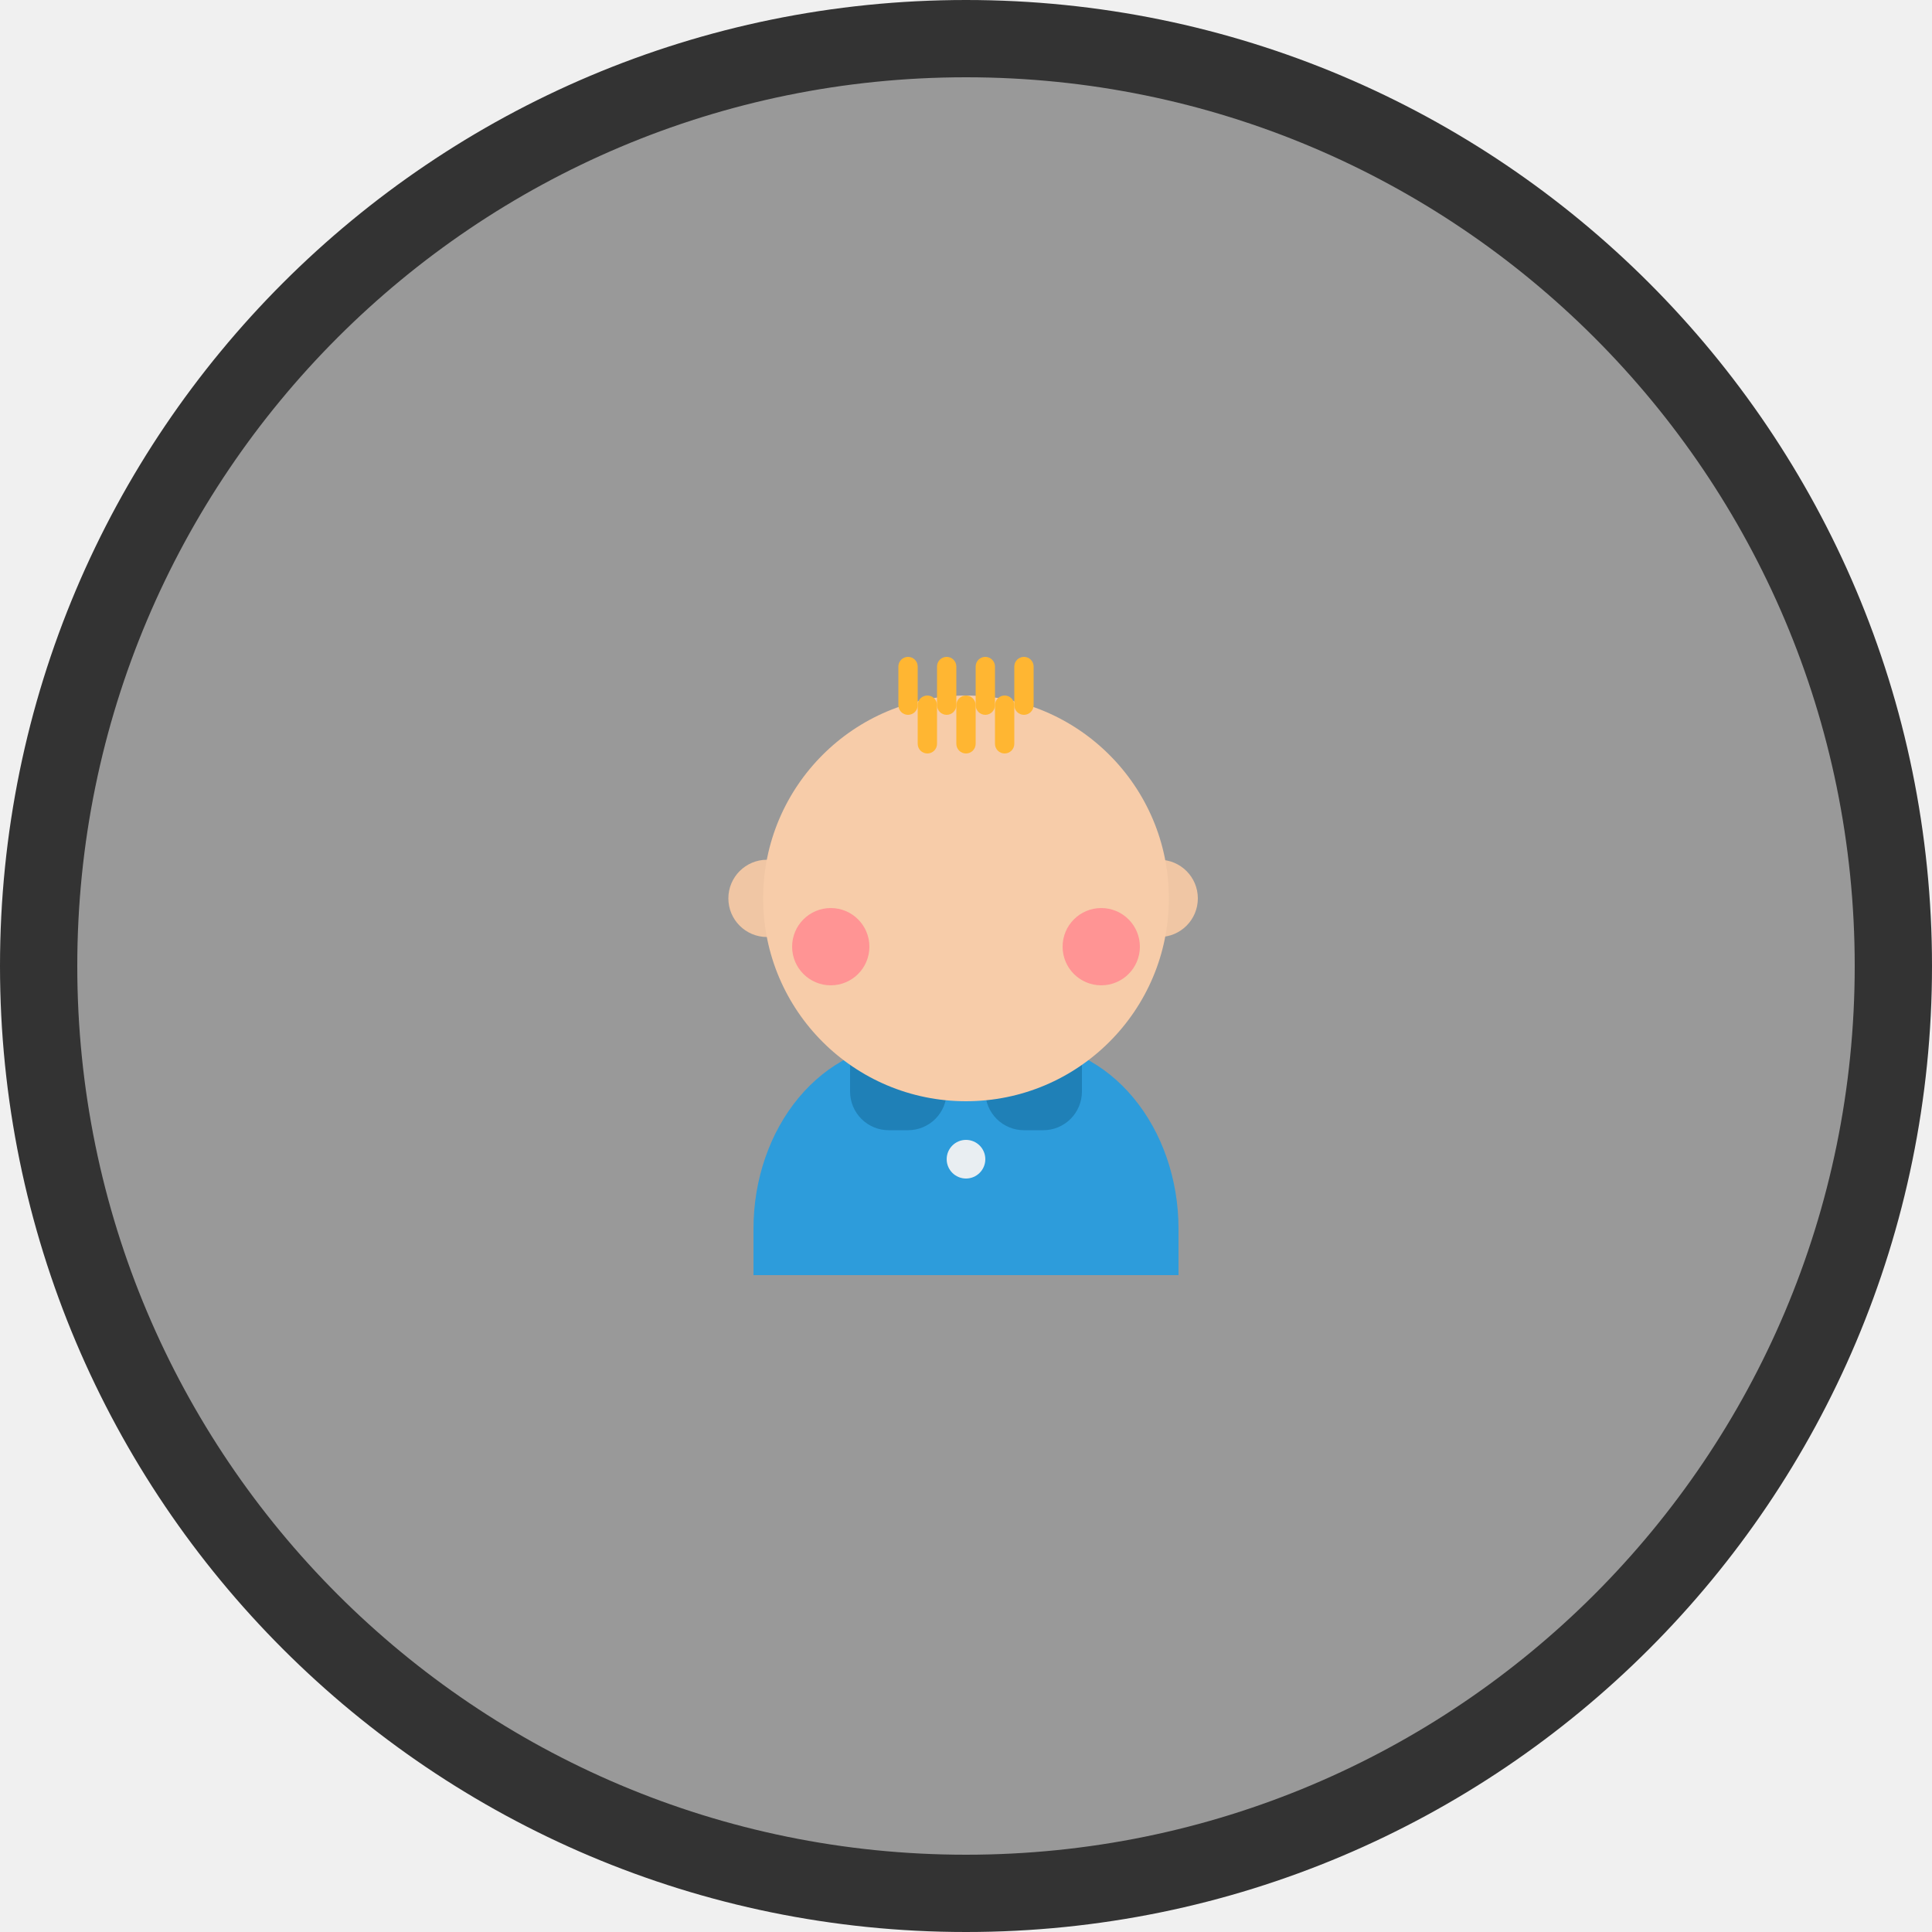
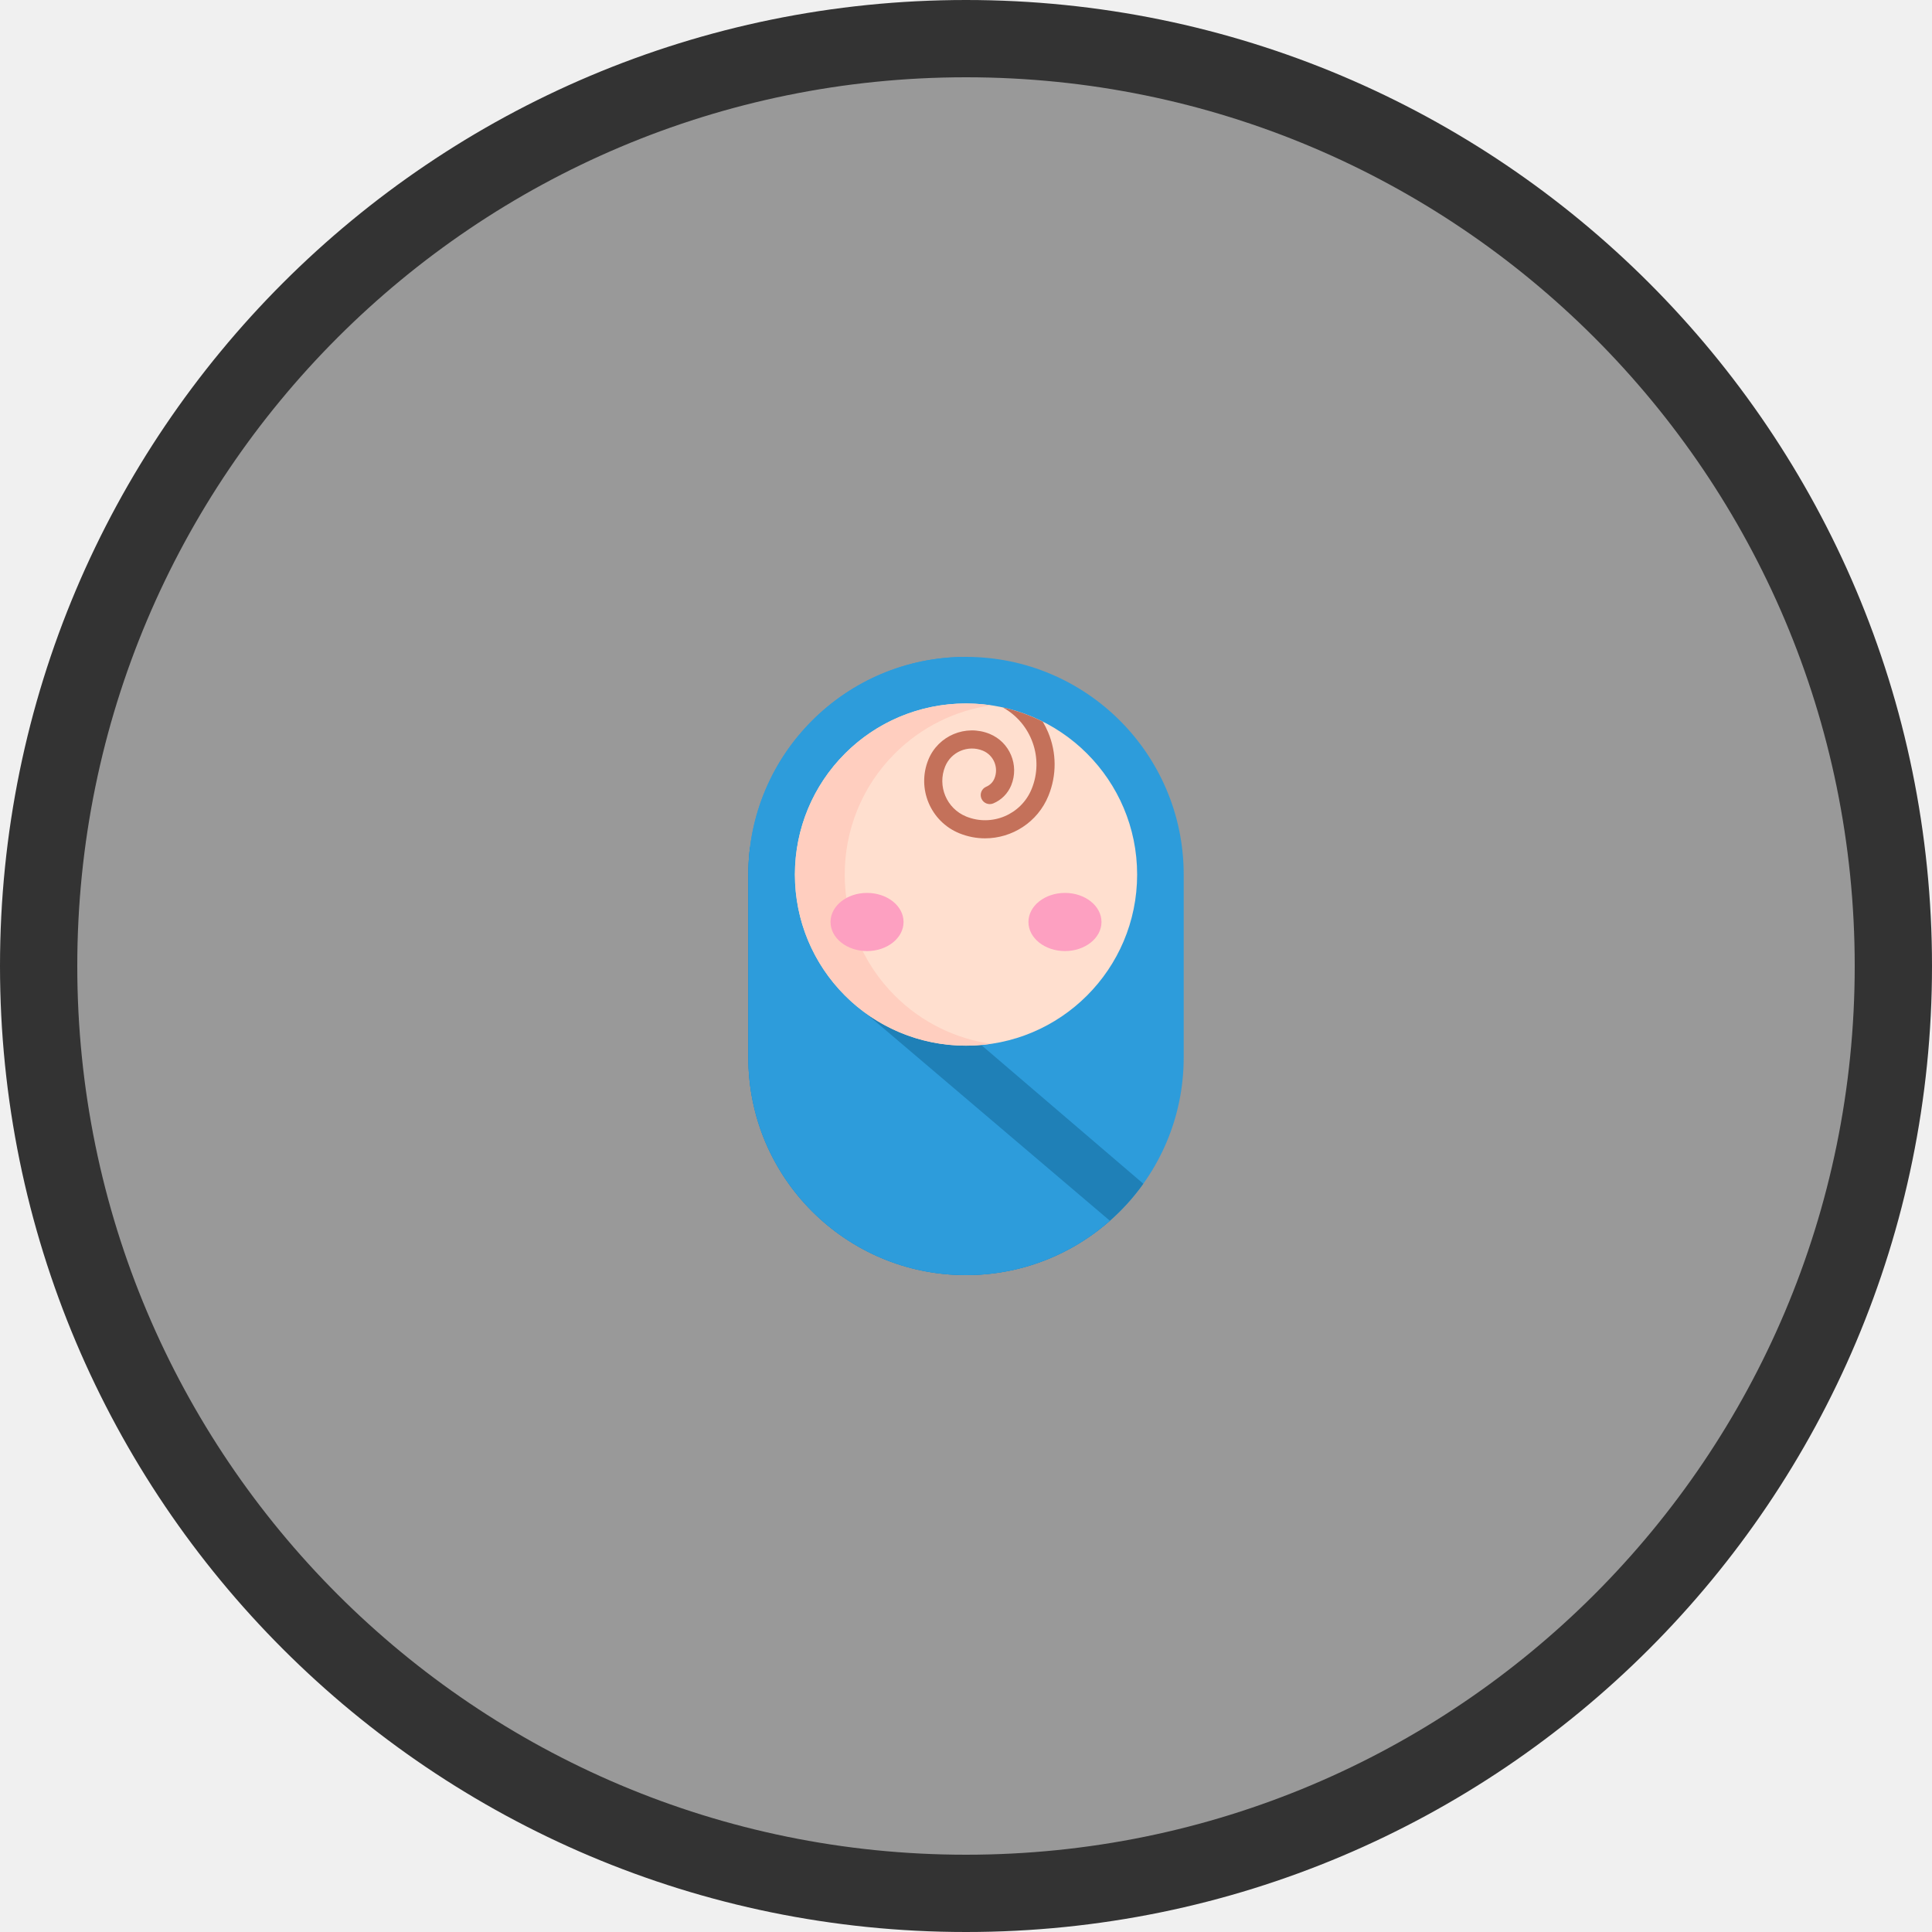
<svg xmlns="http://www.w3.org/2000/svg" width="100" height="100" viewBox="0 0 100 100" fill="none">
  <circle cx="50" cy="50" r="48" fill="#999999" stroke="#333333" stroke-width="4" />
-   <path d="M47 54H53C55.122 54 57.157 55.011 58.657 56.812C60.157 58.612 61 61.054 61 63.6V66H39V63.6C39 61.054 39.843 58.612 41.343 56.812C42.843 55.011 44.878 54 47 54Z" fill="#2D9CDB" />
-   <path d="M44 54.5H49V56.5C49 57.03 48.789 57.539 48.414 57.914C48.039 58.289 47.53 58.5 47 58.5H46C45.47 58.5 44.961 58.289 44.586 57.914C44.211 57.539 44 57.03 44 56.5V54.5Z" fill="#1F80B7" />
-   <path d="M51 54.5H56V56.5C56 57.03 55.789 57.539 55.414 57.914C55.039 58.289 54.53 58.5 54 58.5H53C52.47 58.5 51.961 58.289 51.586 57.914C51.211 57.539 51 57.03 51 56.5V54.5Z" fill="#1F80B7" />
-   <path d="M50 61C50.552 61 51 60.552 51 60C51 59.448 50.552 59 50 59C49.448 59 49 59.448 49 60C49 60.552 49.448 61 50 61Z" fill="#E9EEF2" />
-   <path d="M39.7 48.5C40.805 48.5 41.7 47.605 41.7 46.5C41.7 45.395 40.805 44.5 39.7 44.5C38.596 44.5 37.7 45.395 37.7 46.5C37.7 47.605 38.596 48.5 39.7 48.5Z" fill="#F0C6A4" />
-   <path d="M60 48.5C61.105 48.5 62 47.605 62 46.5C62 45.395 61.105 44.5 60 44.5C58.895 44.5 58 45.395 58 46.5C58 47.605 58.895 48.5 60 48.5Z" fill="#F0C6A4" />
-   <path d="M50 57C55.799 57 60.5 52.299 60.5 46.5C60.5 40.701 55.799 36 50 36C44.201 36 39.5 40.701 39.5 46.5C39.5 52.299 44.201 57 50 57Z" fill="#F7CCA9" />
-   <path d="M47 37C46.867 37 46.74 36.947 46.646 36.854C46.553 36.76 46.5 36.633 46.5 36.5V34.5C46.5 34.367 46.553 34.24 46.646 34.146C46.74 34.053 46.867 34 47 34C47.133 34 47.26 34.053 47.354 34.146C47.447 34.24 47.5 34.367 47.5 34.5V36.5C47.5 36.633 47.447 36.76 47.354 36.854C47.26 36.947 47.133 37 47 37Z" fill="#FFB632" />
-   <path d="M48 39C47.867 39 47.74 38.947 47.646 38.854C47.553 38.76 47.5 38.633 47.5 38.5V36.5C47.5 36.367 47.553 36.24 47.646 36.146C47.74 36.053 47.867 36 48 36C48.133 36 48.26 36.053 48.354 36.146C48.447 36.24 48.5 36.367 48.5 36.5V38.5C48.5 38.633 48.447 38.76 48.354 38.854C48.26 38.947 48.133 39 48 39Z" fill="#FFB632" />
-   <path d="M50 39C49.867 39 49.74 38.947 49.646 38.854C49.553 38.76 49.5 38.633 49.5 38.5V36.5C49.5 36.367 49.553 36.24 49.646 36.146C49.74 36.053 49.867 36 50 36C50.133 36 50.26 36.053 50.354 36.146C50.447 36.24 50.5 36.367 50.5 36.5V38.5C50.5 38.633 50.447 38.76 50.354 38.854C50.26 38.947 50.133 39 50 39Z" fill="#FFB632" />
-   <path d="M52 39C51.867 39 51.74 38.947 51.646 38.854C51.553 38.76 51.5 38.633 51.5 38.5V36.5C51.5 36.367 51.553 36.24 51.646 36.146C51.74 36.053 51.867 36 52 36C52.133 36 52.26 36.053 52.354 36.146C52.447 36.24 52.5 36.367 52.5 36.5V38.5C52.5 38.633 52.447 38.76 52.354 38.854C52.26 38.947 52.133 39 52 39Z" fill="#FFB632" />
-   <path d="M49 37C48.867 37 48.74 36.947 48.646 36.854C48.553 36.76 48.5 36.633 48.5 36.5V34.5C48.5 34.367 48.553 34.24 48.646 34.146C48.74 34.053 48.867 34 49 34C49.133 34 49.26 34.053 49.354 34.146C49.447 34.24 49.5 34.367 49.5 34.5V36.5C49.5 36.633 49.447 36.76 49.354 36.854C49.26 36.947 49.133 37 49 37Z" fill="#FFB632" />
-   <path d="M51 37C50.867 37 50.74 36.947 50.646 36.854C50.553 36.76 50.5 36.633 50.5 36.5V34.5C50.5 34.367 50.553 34.24 50.646 34.146C50.74 34.053 50.867 34 51 34C51.133 34 51.26 34.053 51.354 34.146C51.447 34.24 51.5 34.367 51.5 34.5V36.5C51.5 36.633 51.447 36.76 51.354 36.854C51.26 36.947 51.133 37 51 37Z" fill="#FFB632" />
-   <path d="M53 37C52.867 37 52.74 36.947 52.646 36.854C52.553 36.76 52.5 36.633 52.5 36.5V34.5C52.5 34.367 52.553 34.24 52.646 34.146C52.74 34.053 52.867 34 53 34C53.133 34 53.26 34.053 53.354 34.146C53.447 34.24 53.5 34.367 53.5 34.5V36.5C53.5 36.633 53.447 36.76 53.354 36.854C53.26 36.947 53.133 37 53 37Z" fill="#FFB632" />
-   <path d="M43 51C44.105 51 45 50.105 45 49C45 47.895 44.105 47 43 47C41.895 47 41 47.895 41 49C41 50.105 41.895 51 43 51Z" fill="#FF9494" />
-   <path d="M57 51C58.105 51 59 50.105 59 49C59 47.895 58.105 47 57 47C55.895 47 55 47.895 55 49C55 50.105 55.895 51 57 51Z" fill="#FF9494" />
+   <g clip-path="url(#clip0)">
+     <path d="M50 66C43.777 66 38.733 60.955 38.733 54.732V45.268C38.733 39.045 43.777 34 50 34C56.223 34 61.268 39.045 61.268 45.268V54.732C61.268 60.955 56.223 66 50 66Z" fill="#2D9CDB" />
+     <path d="M38.822 43.846C38.763 44.312 38.733 44.786 38.733 45.267V54.732C38.733 60.955 43.777 66 50 66C53.786 66 57.135 64.133 59.178 61.27L38.822 43.846Z" fill="#1F80B7" />
+     <path d="M50 36.414C49.334 36.414 48.793 35.874 48.793 35.207C48.793 34.541 49.334 34 50 34C43.777 34 38.733 39.045 38.733 45.268V54.732C38.733 60.955 43.777 66 50 66C52.854 66 55.459 64.939 57.444 63.19L57.445 63.184L43.737 51.531L50 36.414Z" fill="#2D9CDB" />
+     <path d="M50 54.125C54.892 54.125 58.858 50.159 58.858 45.268C58.858 40.376 54.892 36.41 50 36.41C45.109 36.41 41.143 40.376 41.143 45.268C41.143 50.159 45.109 54.125 50 54.125Z" fill="#FFDFCF" />
+     <path d="M46.313 51.531C42.859 48.077 42.859 42.458 46.313 39.005C47.712 37.606 49.466 36.774 51.288 36.508C48.613 36.118 45.792 36.95 43.737 39.005C40.284 42.458 40.284 48.077 43.737 51.531C45.792 53.585 48.613 54.417 51.288 54.027C49.466 53.762 47.712 52.93 46.313 51.531Z" fill="#FFCEBF" />
+     <path d="M44.878 49.227C45.922 49.227 46.768 48.553 46.768 47.722C46.768 46.89 45.922 46.217 44.878 46.217C43.834 46.217 42.988 46.89 42.988 47.722C42.988 48.553 43.834 49.227 44.878 49.227Z" fill="#FDA0C1" />
+     <path d="M55.123 49.227C56.166 49.227 57.013 48.553 57.013 47.722C57.013 46.89 56.166 46.217 55.123 46.217C54.079 46.217 53.232 46.89 53.232 47.722C53.232 48.553 54.079 49.227 55.123 49.227Z" fill="#FDA0C1" />
+     <path d="M53.397 40.839C52.855 42.166 51.335 42.804 50.008 42.262C48.994 41.848 48.507 40.686 48.921 39.673C49.232 38.91 50.107 38.543 50.87 38.854C51.432 39.084 51.703 39.729 51.473 40.291C51.394 40.486 51.243 40.638 51.049 40.72C50.81 40.82 50.698 41.095 50.798 41.333C50.898 41.572 51.173 41.684 51.412 41.584C51.837 41.406 52.167 41.072 52.341 40.646C52.766 39.605 52.265 38.412 51.224 37.986C49.983 37.479 48.56 38.076 48.053 39.318C47.443 40.81 48.161 42.52 49.653 43.13C50.09 43.308 50.541 43.392 50.986 43.392C52.381 43.392 53.706 42.562 54.265 41.193C54.7 40.129 54.694 38.959 54.249 37.899C54.169 37.709 54.077 37.527 53.973 37.353C53.325 37.026 52.631 36.777 51.904 36.617C53.381 37.429 54.05 39.242 53.397 40.839Z" fill="#C4715A" />
+   </g>
+   <defs>
+     <clipPath id="clip0">
+       <rect width="32" height="32" fill="white" transform="translate(34 34)" />
+     </clipPath>
+   </defs>
</svg>
